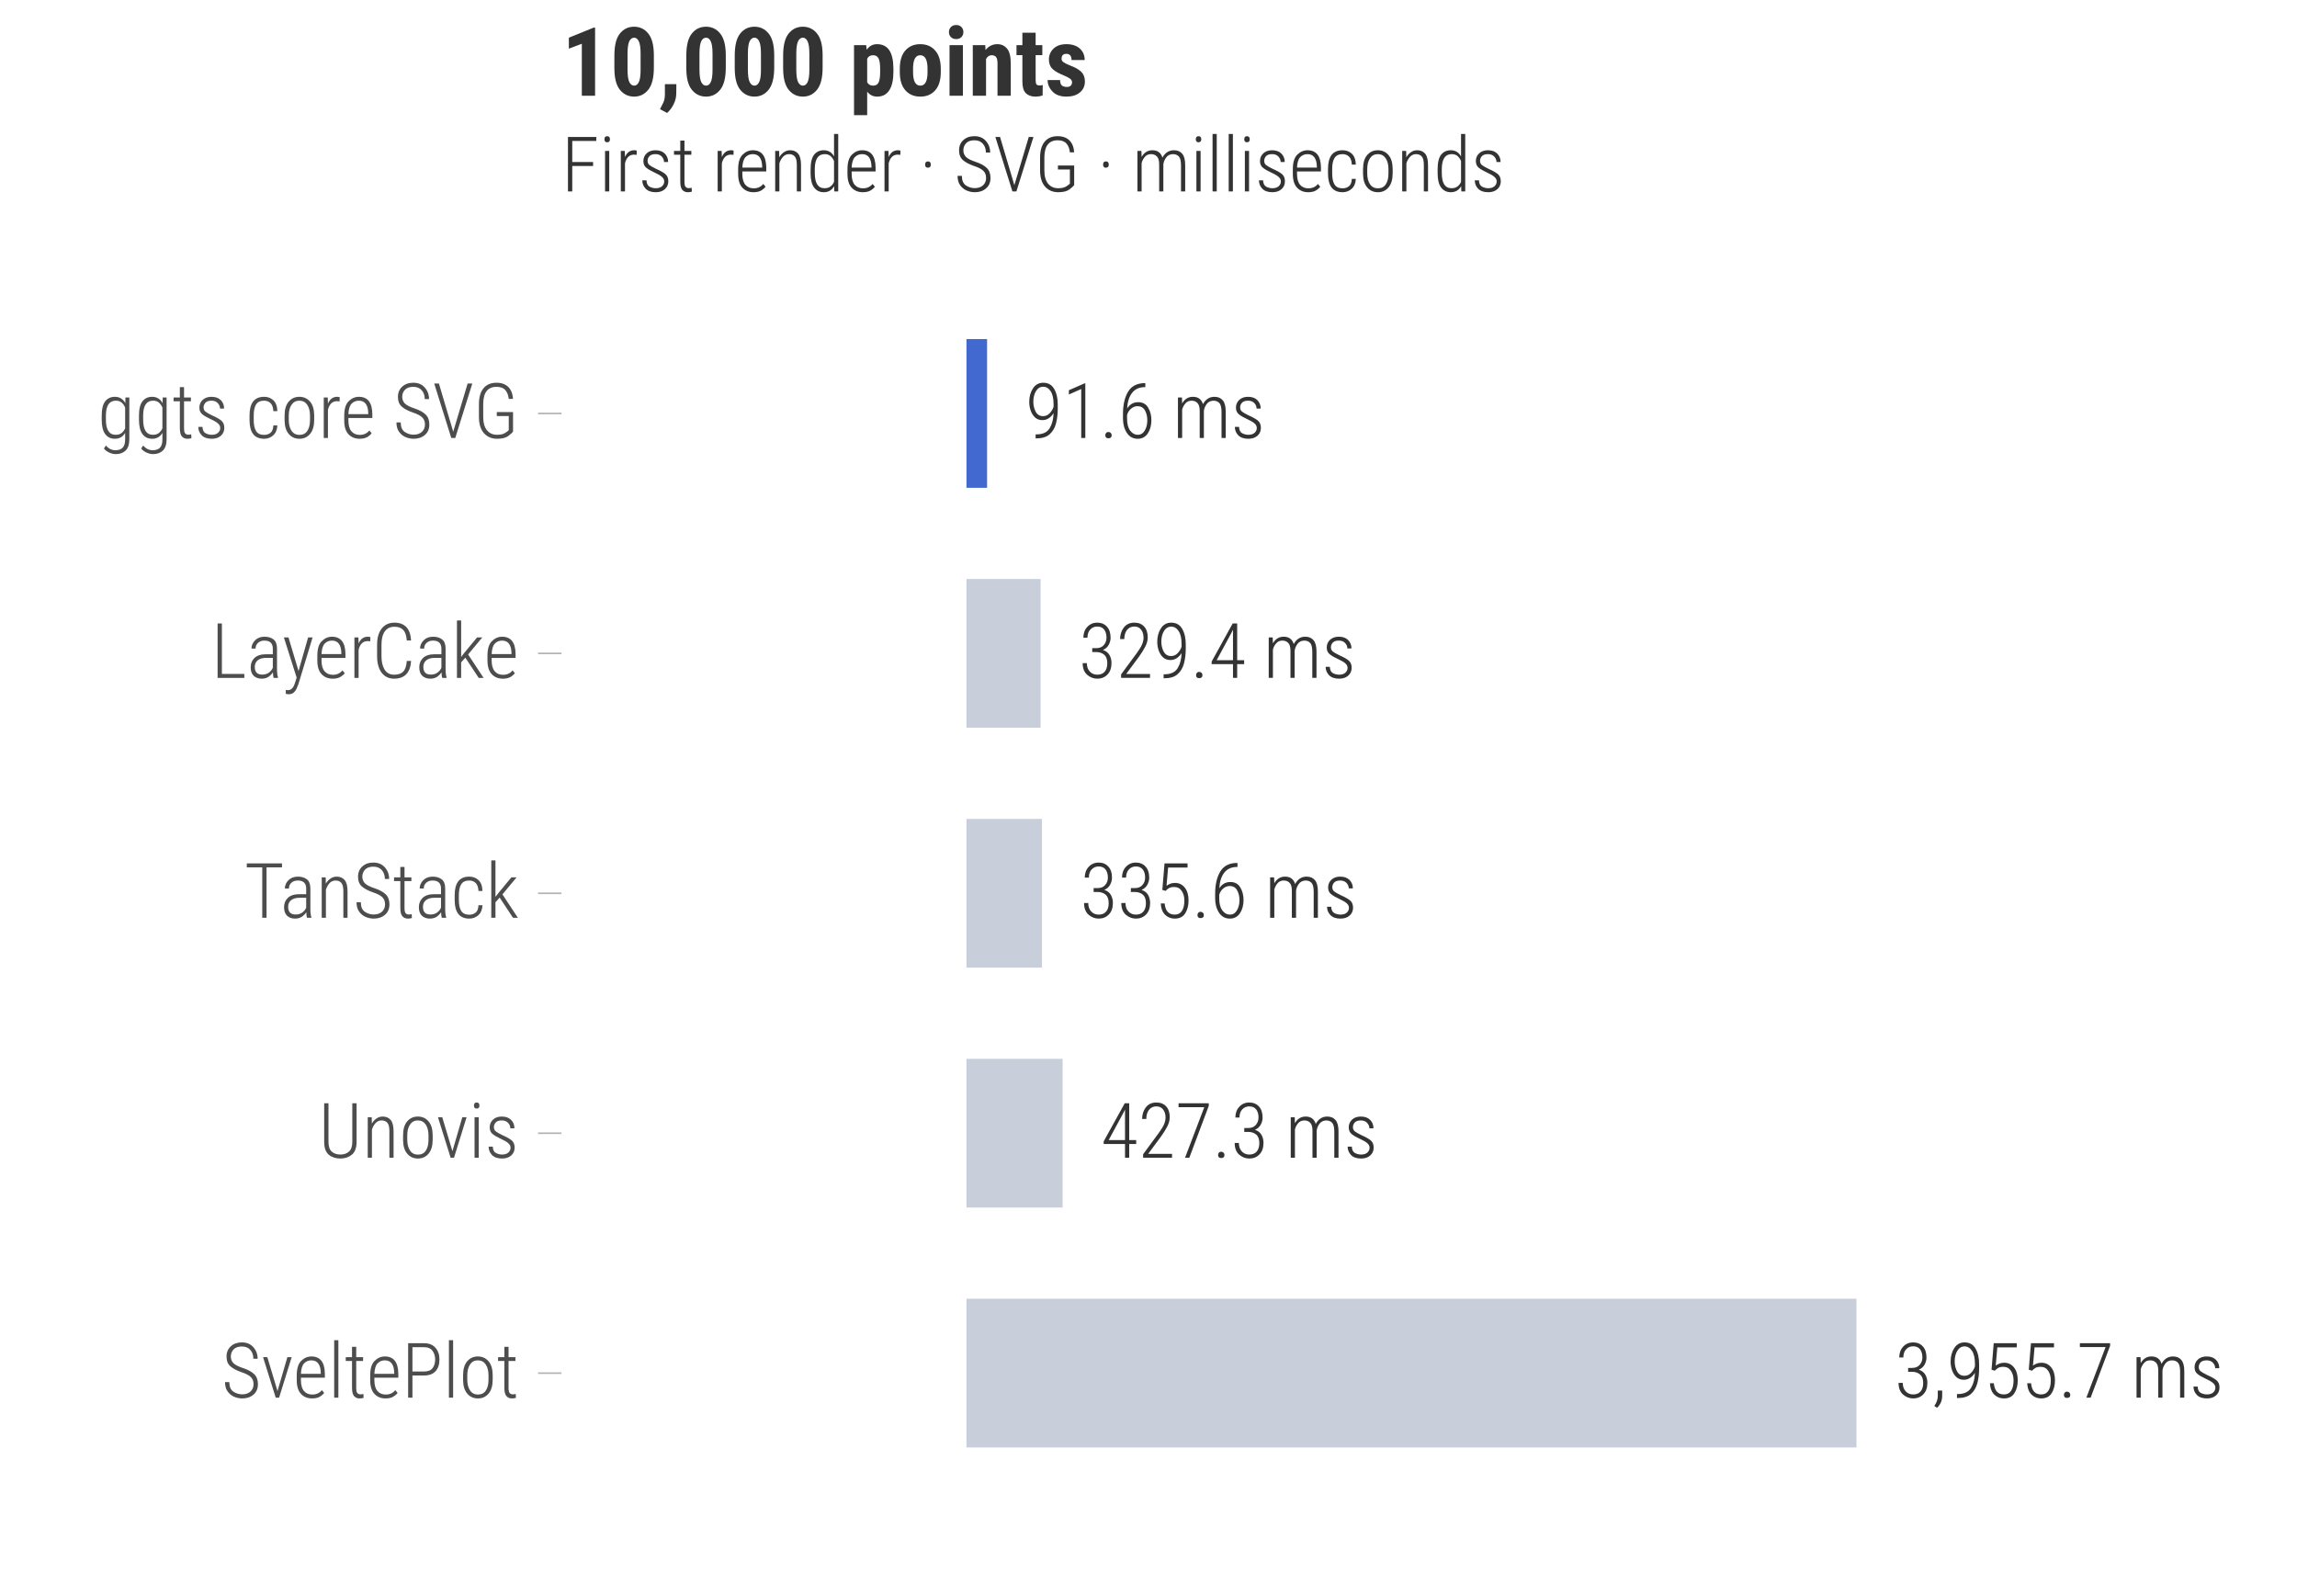
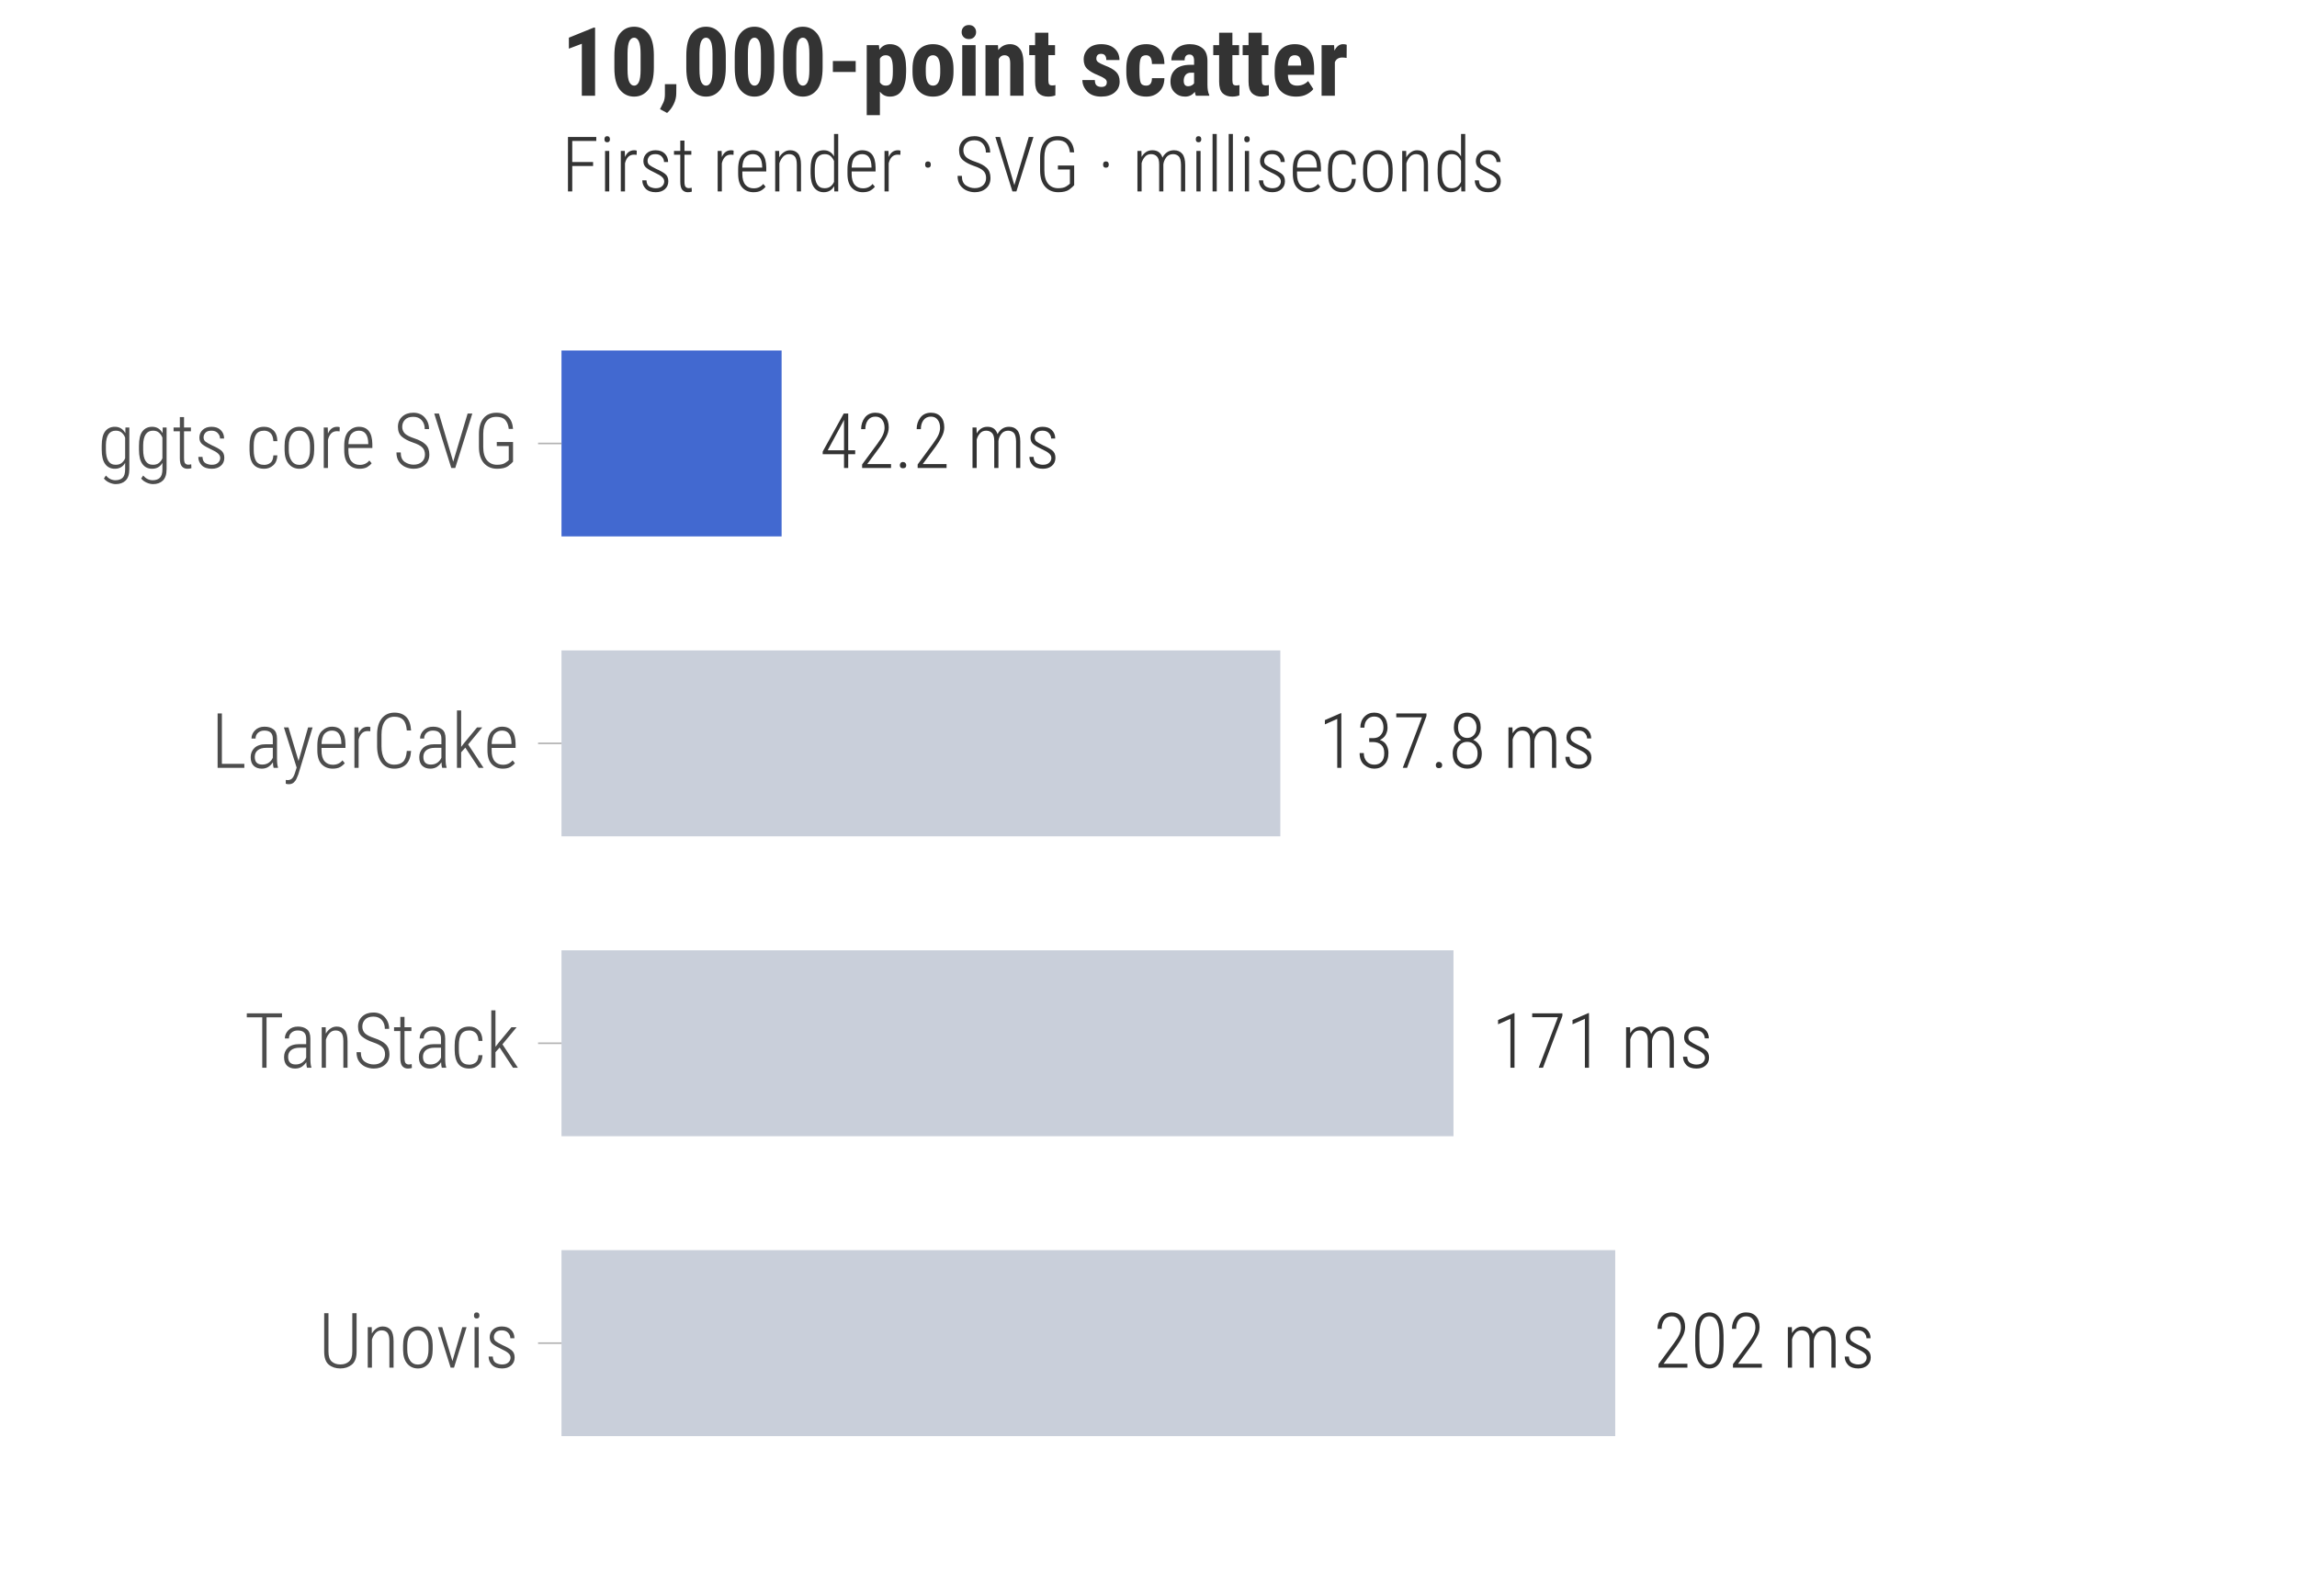
- <svg xmlns="http://www.w3.org/2000/svg" width="360" height="250" viewBox="0 0 360 250" role="img" aria-label="10,000 points. First render · SVG · milliseconds. Lower is better. ggts core SVG: 91.6 ms; LayerCake: 329.4 ms; TanStack: 335.6 ms; Unovis: 427.3 ms; SveltePlot: 3,955.7 ms." class="gg-plot" font-family="&quot;Roboto Condensed&quot;, &quot;Arial Narrow&quot;, Arial, sans-serif" font-size="11" font-weight="300" text-rendering="optimizeLegibility" shape-rendering="geometricPrecision">
+ <svg xmlns="http://www.w3.org/2000/svg" width="360" height="250" viewBox="0 0 360 250" role="img" aria-label="10,000-point scatter. First render · SVG · milliseconds. Lower is better. ggts core SVG 42.2 ms, LayerCake 137.8 ms, TanStack 171 ms, Unovis 202 ms." class="gg-plot" font-family="&quot;Roboto Condensed&quot;, &quot;Arial Narrow&quot;, Arial, sans-serif" font-size="11" font-weight="300" text-rendering="optimizeLegibility" shape-rendering="geometricPrecision">
  <rect class="gg-paper" width="360" height="250" fill="var(--gg-paper, #ffffff)" />
-   <text class="gg-title" x="88" y="15" font-size="15" font-weight="700" fill="var(--gg-ink, #333333)">10,000 points</text>
+   <text class="gg-title" x="88" y="15" font-size="15" font-weight="700" fill="var(--gg-ink, #333333)">10,000-point scatter</text>
  <text class="gg-subtitle" x="88" y="30" font-size="12" font-weight="300" fill="var(--gg-ink, #333333)">First render · SVG · milliseconds</text>
  <defs>
    <clipPath id="gg-clip-0">
      <rect width="268" height="188" />
    </clipPath>
  </defs>
  <g class="gg-panel" data-panel="0" transform="translate(88,46)">
    <rect class="gg-panel-background" width="268" height="188" fill="var(--gg-panel, #ffffff)" />
    <g class="gg-grid" stroke="var(--gg-grid, transparent)" stroke-width="0.25" vector-effect="non-scaling-stroke">
-       <line x1="63.47" y1="0" x2="63.47" y2="188" />
-       <line x1="134" y1="0" x2="134" y2="188" />
-       <line x1="204.53" y1="0" x2="204.53" y2="188" />
-       <line x1="0" y1="18.8" x2="268" y2="18.8" />
-       <line x1="0" y1="56.4" x2="268" y2="56.4" />
-       <line x1="0" y1="94" x2="268" y2="94" />
-       <line x1="0" y1="131.6" x2="268" y2="131.6" />
-       <line x1="0" y1="169.2" x2="268" y2="169.2" />
+       <line x1="0" y1="0" x2="0" y2="188" />
+       <line x1="81.76" y1="0" x2="81.76" y2="188" />
+       <line x1="163.51" y1="0" x2="163.51" y2="188" />
+       <line x1="245.27" y1="0" x2="245.27" y2="188" />
+       <line x1="0" y1="23.5" x2="268" y2="23.5" />
+       <line x1="0" y1="70.5" x2="268" y2="70.5" />
+       <line x1="0" y1="117.5" x2="268" y2="117.5" />
+       <line x1="0" y1="164.5" x2="268" y2="164.5" />
    </g>
    <g class="gg-marks" clip-path="url(#gg-clip-0)">
      <g class="gg-batch gg-rects" data-layer="0">
-         <rect x="63.47" y="7.14" width="3.23" height="23.31" fill="#4269d0" />
-         <rect x="63.47" y="44.74" width="11.62" height="23.31" fill="#c9cfda" />
-         <rect x="63.47" y="82.34" width="11.83" height="23.31" fill="#c9cfda" />
-         <rect x="63.47" y="119.94" width="15.07" height="23.31" fill="#c9cfda" />
-         <rect x="63.47" y="157.54" width="139.49" height="23.31" fill="#c9cfda" />
+         <rect x="0" y="8.93" width="34.5" height="29.14" fill="#4269d0" />
+         <rect x="0" y="55.93" width="112.66" height="29.14" fill="#c9cfda" />
+         <rect x="0" y="102.93" width="139.8" height="29.14" fill="#c9cfda" />
+         <rect x="0" y="149.93" width="165.15" height="29.14" fill="#c9cfda" />
      </g>
      <g class="gg-batch gg-glyphs" data-layer="1" font-size="12" text-anchor="start">
-         <text x="72.7" y="18.8" dy="0.32em" fill="var(--gg-ink, #333333)">91.6 ms</text>
-         <text x="81.09" y="56.4" dy="0.32em" fill="var(--gg-ink, #333333)">329.4 ms</text>
-         <text x="81.31" y="94" dy="0.32em" fill="var(--gg-ink, #333333)">335.6 ms</text>
-         <text x="84.54" y="131.6" dy="0.32em" fill="var(--gg-ink, #333333)">427.3 ms</text>
-         <text x="208.96" y="169.2" dy="0.32em" fill="var(--gg-ink, #333333)">3,955.7 ms</text>
+         <text x="40.5" y="23.5" dy="0.32em" fill="var(--gg-ink, #333333)">42.2 ms</text>
+         <text x="118.66" y="70.5" dy="0.32em" fill="var(--gg-ink, #333333)">137.8 ms</text>
+         <text x="145.8" y="117.5" dy="0.32em" fill="var(--gg-ink, #333333)">171 ms</text>
+         <text x="171.15" y="164.5" dy="0.32em" fill="var(--gg-ink, #333333)">202 ms</text>
      </g>
    </g>
    <rect class="gg-panel-border" width="268" height="188" fill="none" stroke="var(--gg-panelBorder, transparent)" stroke-width="0.5" vector-effect="non-scaling-stroke" />
  </g>
  <g class="gg-axis gg-axis-y" transform="translate(88,46)">
-     <g class="gg-tick" transform="translate(0,18.8)">
+     <g class="gg-tick" transform="translate(0,23.5)">
      <line x2="-3.67" stroke="var(--gg-tickColor, #b3b3b3)" stroke-width="0.25" vector-effect="non-scaling-stroke" />
      <text x="-6.67" dy="0.32em" text-anchor="end" fill="var(--gg-axisText, #4d4d4d)" font-size="12" font-weight="300">ggts core SVG</text>
    </g>
-     <g class="gg-tick" transform="translate(0,56.4)">
+     <g class="gg-tick" transform="translate(0,70.5)">
      <line x2="-3.67" stroke="var(--gg-tickColor, #b3b3b3)" stroke-width="0.25" vector-effect="non-scaling-stroke" />
      <text x="-6.67" dy="0.32em" text-anchor="end" fill="var(--gg-axisText, #4d4d4d)" font-size="12" font-weight="300">LayerCake</text>
    </g>
-     <g class="gg-tick" transform="translate(0,94)">
+     <g class="gg-tick" transform="translate(0,117.5)">
      <line x2="-3.67" stroke="var(--gg-tickColor, #b3b3b3)" stroke-width="0.25" vector-effect="non-scaling-stroke" />
      <text x="-6.67" dy="0.32em" text-anchor="end" fill="var(--gg-axisText, #4d4d4d)" font-size="12" font-weight="300">TanStack</text>
    </g>
-     <g class="gg-tick" transform="translate(0,131.6)">
+     <g class="gg-tick" transform="translate(0,164.5)">
      <line x2="-3.67" stroke="var(--gg-tickColor, #b3b3b3)" stroke-width="0.25" vector-effect="non-scaling-stroke" />
      <text x="-6.67" dy="0.32em" text-anchor="end" fill="var(--gg-axisText, #4d4d4d)" font-size="12" font-weight="300">Unovis</text>
    </g>
-     <g class="gg-tick" transform="translate(0,169.2)">
-       <line x2="-3.67" stroke="var(--gg-tickColor, #b3b3b3)" stroke-width="0.25" vector-effect="non-scaling-stroke" />
-       <text x="-6.67" dy="0.32em" text-anchor="end" fill="var(--gg-axisText, #4d4d4d)" font-size="12" font-weight="300">SveltePlot</text>
-     </g>
  </g>
</svg>
